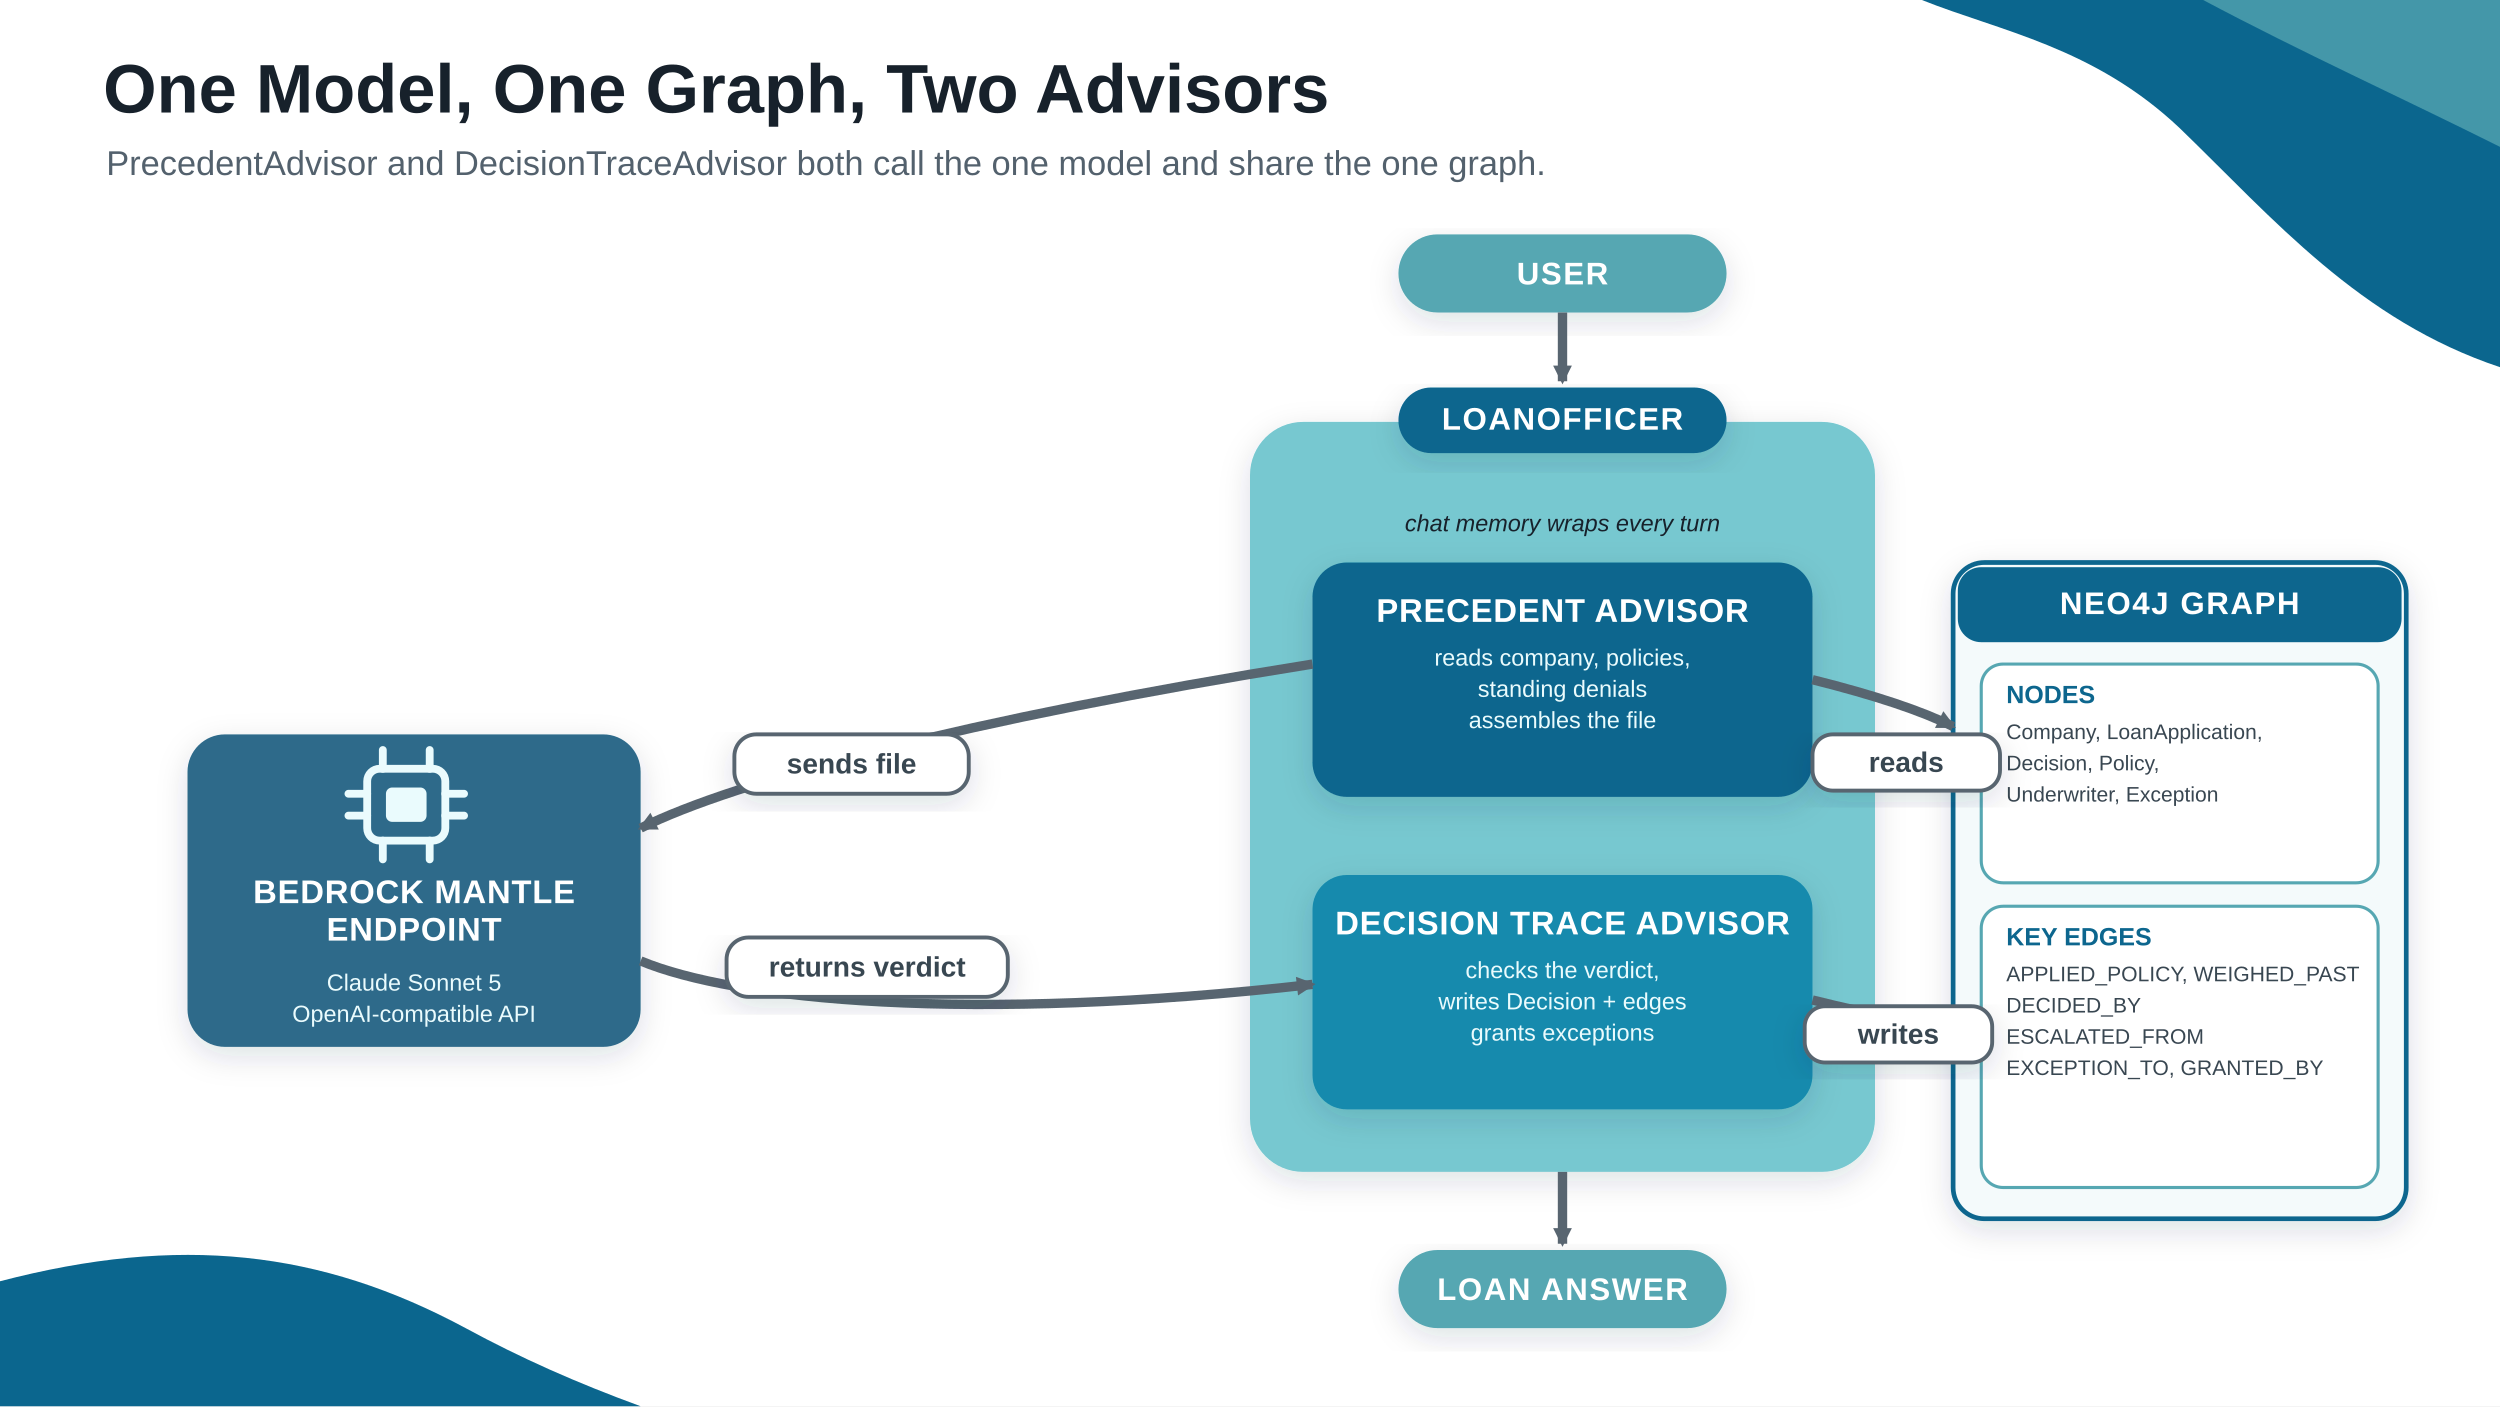
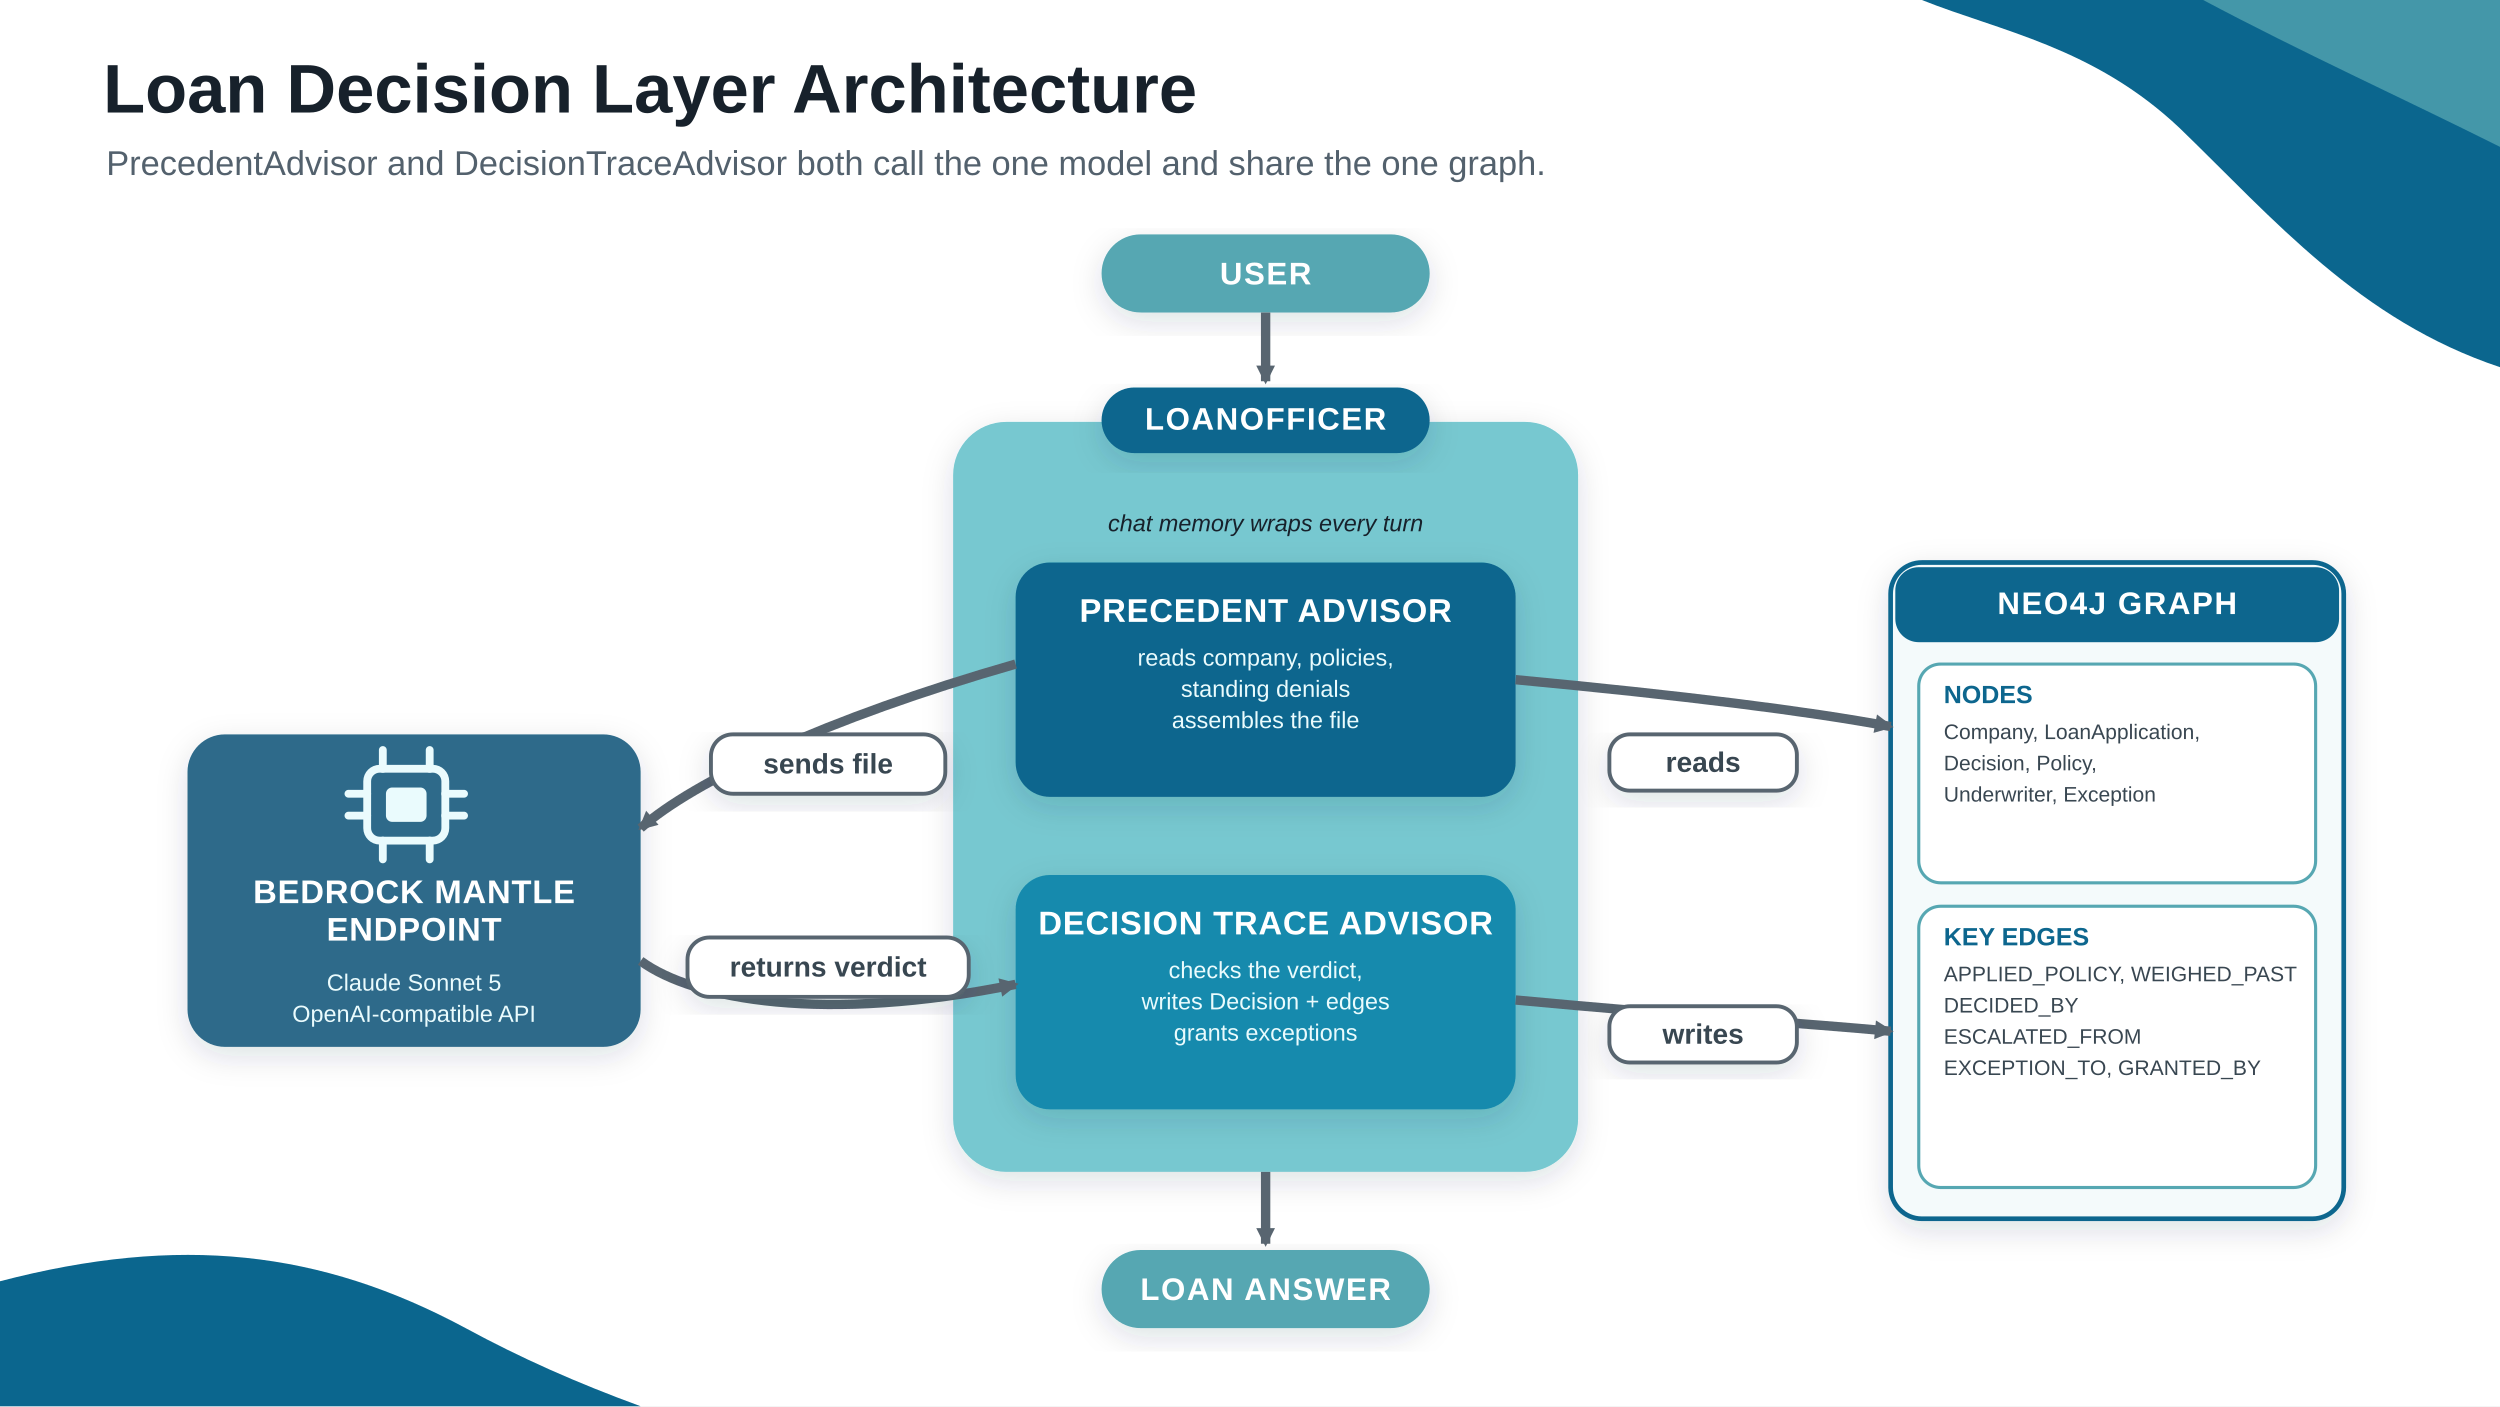
<svg xmlns="http://www.w3.org/2000/svg" viewBox="0 0 1600 900" role="img" aria-labelledby="title description" font-family="Arial, Helvetica, sans-serif">
  <defs>
    <filter id="soft-shadow" x="-20%" y="-20%" width="140%" height="150%">
      <feDropShadow dx="0" dy="6" stdDeviation="10" flood-color="#183142" flood-opacity="0.14" />
    </filter>
    <marker id="arrow" markerWidth="12" markerHeight="12" refX="10" refY="6" orient="auto" markerUnits="userSpaceOnUse">
      <path d="M0,0 L12,6 L0,12 Z" fill="#586570" />
    </marker>
    <style>
      .heading { fill: #17212B; font-size: 44px; font-weight: 700; }
      .subtitle { fill: #53616D; font-size: 22px; }
      .legend-title { fill: #0B668E; font-size: 28px; font-weight: 700; }
      .legend-copy { fill: #53616D; font-size: 17px; }
      .relationship { fill: none; stroke: #586570; stroke-width: 6; marker-end: url(#arrow); }
      .relationship-label { fill: #394651; font-size: 18px; font-weight: 700; text-anchor: middle; }
      .node-label { fill: #FFFFFF; font-size: 20px; font-weight: 700; text-anchor: middle; letter-spacing: 1px; }
      .node-label-hub { fill: #FFFFFF; font-size: 21px; font-weight: 700; text-anchor: middle; letter-spacing: 0.5px; }
      .node-copy { fill: #EAFBFD; font-size: 15px; text-anchor: middle; }
      .panel-label { fill: #0B668E; font-size: 16px; font-weight: 700; }
      .panel-copy { fill: #394651; font-size: 13.5px; }
      .wrap-copy { fill: #17212B; font-size: 15px; text-anchor: middle; font-style: italic; }
      .caption { fill: #53616D; font-size: 17px; text-anchor: end; }
    </style>
  </defs>
  <rect width="1600" height="900" fill="#FFFFFF" />
  <path d="M1230 0 H1600 V235 C1510 205 1455 140 1395 82 C1340 30 1280 20 1230 0 Z" fill="#0B668E" />
  <path d="M1410 0 H1600 V94 C1536 62 1474 34 1410 0 Z" fill="#57A7B2" opacity="0.75" />
  <path d="M0 900 V820 C115 790 205 800 298 850 C333 869 369 885 410 900 Z" fill="#0B668E" />
-   <text class="heading" x="66" y="72">One Model, One Graph, Two Advisors</text>
+   <text class="heading" x="66" y="72">Loan Decision Layer Architecture</text>
  <text class="subtitle" x="68" y="112">PrecedentAdvisor and DecisionTraceAdvisor both call the one model and share the one graph.</text>
  <g aria-label="LoanOfficer wrap" filter="url(#soft-shadow)">
-     <rect x="800" y="270" width="400" height="480" rx="34" fill="#77C8D0" />
+     <rect x="610" y="270" width="400" height="480" rx="34" fill="#77C8D0" />
  </g>
-   <text class="wrap-copy" x="1000" y="340">chat memory wraps every turn</text>
+   <text class="wrap-copy" x="810" y="340">chat memory wraps every turn</text>
  <g filter="url(#soft-shadow)">
-     <rect x="895" y="248" width="210" height="42" rx="21" fill="#0B668E" />
-     <text class="node-label" x="1000" y="275">LOANOFFICER</text>
+     <rect x="705" y="248" width="210" height="42" rx="21" fill="#0B668E" />
+     <text class="node-label" x="810" y="275">LOANOFFICER</text>
  </g>
  <g filter="url(#soft-shadow)" aria-label="User">
-     <rect x="895" y="150" width="210" height="50" rx="25" fill="#57A7B2" />
-     <text class="node-label" x="1000" y="182">USER</text>
+     <rect x="705" y="150" width="210" height="50" rx="25" fill="#57A7B2" />
+     <text class="node-label" x="810" y="182">USER</text>
  </g>
-   <path class="relationship" d="M1000 200 L1000 244" />
+   <path class="relationship" d="M810 200 L810 244" />
  <g filter="url(#soft-shadow)" aria-label="LoanAnswer">
-     <rect x="895" y="800" width="210" height="50" rx="25" fill="#57A7B2" />
-     <text class="node-label" x="1000" y="832">LOAN ANSWER</text>
+     <rect x="705" y="800" width="210" height="50" rx="25" fill="#57A7B2" />
+     <text class="node-label" x="810" y="832">LOAN ANSWER</text>
  </g>
-   <path class="relationship" d="M1000 750 L1000 796" />
+   <path class="relationship" d="M810 750 L810 796" />
  <g aria-label="PrecedentAdvisor" filter="url(#soft-shadow)">
-     <rect x="840" y="360" width="320" height="150" rx="22" fill="#0B668E" />
-     <text class="node-label-hub" x="1000" y="398">PRECEDENT ADVISOR</text>
-     <text class="node-copy" x="1000" y="426">reads company, policies,</text>
-     <text class="node-copy" x="1000" y="446">standing denials</text>
-     <text class="node-copy" x="1000" y="466">assembles the file</text>
+     <rect x="650" y="360" width="320" height="150" rx="22" fill="#0B668E" />
+     <text class="node-label-hub" x="810" y="398">PRECEDENT ADVISOR</text>
+     <text class="node-copy" x="810" y="426">reads company, policies,</text>
+     <text class="node-copy" x="810" y="446">standing denials</text>
+     <text class="node-copy" x="810" y="466">assembles the file</text>
  </g>
  <g aria-label="DecisionTraceAdvisor" filter="url(#soft-shadow)">
-     <rect x="840" y="560" width="320" height="150" rx="22" fill="#168AAD" />
-     <text class="node-label-hub" x="1000" y="598">DECISION TRACE ADVISOR</text>
-     <text class="node-copy" x="1000" y="626">checks the verdict,</text>
-     <text class="node-copy" x="1000" y="646">writes Decision + edges</text>
-     <text class="node-copy" x="1000" y="666">grants exceptions</text>
+     <rect x="650" y="560" width="320" height="150" rx="22" fill="#168AAD" />
+     <text class="node-label-hub" x="810" y="598">DECISION TRACE ADVISOR</text>
+     <text class="node-copy" x="810" y="626">checks the verdict,</text>
+     <text class="node-copy" x="810" y="646">writes Decision + edges</text>
+     <text class="node-copy" x="810" y="666">grants exceptions</text>
  </g>
  <g aria-label="Bedrock Mantle Endpoint" filter="url(#soft-shadow)">
    <rect x="120" y="470" width="290" height="200" rx="24" fill="#2D6A8A" />
    <rect x="235" y="492" width="50" height="46" rx="8" fill="none" stroke="#EAFBFD" stroke-width="5" />
    <rect x="247" y="504" width="26" height="22" rx="4" fill="#EAFBFD" />
    <path d="M245 492 V480 M275 492 V480 M245 538 V550 M275 538 V550 M235 508 H223 M235 522 H223 M285 508 H297 M285 522 H297" stroke="#EAFBFD" stroke-width="5" stroke-linecap="round" />
    <text class="node-label-hub" x="265" y="578">BEDROCK MANTLE</text>
    <text class="node-label-hub" x="265" y="602">ENDPOINT</text>
    <text class="node-copy" x="265" y="634">Claude Sonnet 5</text>
    <text class="node-copy" x="265" y="654">OpenAI-compatible API</text>
  </g>
-   <path class="relationship" d="M840 425 C 620 460 470 500 410 530" />
+   <path class="relationship" d="M650 425 C 528 460 444 500 410 530" />
  <g filter="url(#soft-shadow)">
-     <rect x="470" y="470" width="150" height="38" rx="14" fill="#FFFFFF" stroke="#586570" stroke-width="2.5" />
-     <text class="relationship-label" x="545" y="495">sends file</text>
+     <rect x="455" y="470" width="150" height="38" rx="14" fill="#FFFFFF" stroke="#586570" stroke-width="2.5" />
+     <text class="relationship-label" x="530" y="495">sends file</text>
  </g>
-   <path class="relationship" d="M410 615 C 470 640 620 655 840 630" />
+   <path class="relationship" d="M410 615 C 444 640 528 655 650 630" />
  <g filter="url(#soft-shadow)">
-     <rect x="465" y="600" width="180" height="38" rx="14" fill="#FFFFFF" stroke="#586570" stroke-width="2.5" />
-     <text class="relationship-label" x="555" y="625">returns verdict</text>
+     <rect x="440" y="600" width="180" height="38" rx="14" fill="#FFFFFF" stroke="#586570" stroke-width="2.5" />
+     <text class="relationship-label" x="530" y="625">returns verdict</text>
  </g>
  <g aria-label="Neo4j graph" filter="url(#soft-shadow)">
-     <rect x="1250" y="360" width="290" height="420" rx="20" fill="#F4FAFB" stroke="#0B668E" stroke-width="3" />
-     <rect x="1253" y="363" width="284" height="48" rx="15" fill="#0B668E" />
-     <text class="node-label" x="1395" y="393">NEO4J GRAPH</text>
-     <rect x="1268" y="425" width="254" height="140" rx="14" fill="#FFFFFF" stroke="#57A7B2" stroke-width="2" />
-     <text class="panel-label" x="1284" y="450">NODES</text>
-     <text class="panel-copy" x="1284" y="473">Company, LoanApplication,</text>
-     <text class="panel-copy" x="1284" y="493">Decision, Policy,</text>
-     <text class="panel-copy" x="1284" y="513">Underwriter, Exception</text>
-     <rect x="1268" y="580" width="254" height="180" rx="14" fill="#FFFFFF" stroke="#57A7B2" stroke-width="2" />
-     <text class="panel-label" x="1284" y="605">KEY EDGES</text>
-     <text class="panel-copy" x="1284" y="628">APPLIED_POLICY, WEIGHED_PAST</text>
-     <text class="panel-copy" x="1284" y="648">DECIDED_BY</text>
-     <text class="panel-copy" x="1284" y="668">ESCALATED_FROM</text>
-     <text class="panel-copy" x="1284" y="688">EXCEPTION_TO, GRANTED_BY</text>
+     <rect x="1210" y="360" width="290" height="420" rx="20" fill="#F4FAFB" stroke="#0B668E" stroke-width="3" />
+     <rect x="1213" y="363" width="284" height="48" rx="15" fill="#0B668E" />
+     <text class="node-label" x="1355" y="393">NEO4J GRAPH</text>
+     <rect x="1228" y="425" width="254" height="140" rx="14" fill="#FFFFFF" stroke="#57A7B2" stroke-width="2" />
+     <text class="panel-label" x="1244" y="450">NODES</text>
+     <text class="panel-copy" x="1244" y="473">Company, LoanApplication,</text>
+     <text class="panel-copy" x="1244" y="493">Decision, Policy,</text>
+     <text class="panel-copy" x="1244" y="513">Underwriter, Exception</text>
+     <rect x="1228" y="580" width="254" height="180" rx="14" fill="#FFFFFF" stroke="#57A7B2" stroke-width="2" />
+     <text class="panel-label" x="1244" y="605">KEY EDGES</text>
+     <text class="panel-copy" x="1244" y="628">APPLIED_POLICY, WEIGHED_PAST</text>
+     <text class="panel-copy" x="1244" y="648">DECIDED_BY</text>
+     <text class="panel-copy" x="1244" y="668">ESCALATED_FROM</text>
+     <text class="panel-copy" x="1244" y="688">EXCEPTION_TO, GRANTED_BY</text>
  </g>
-   <path class="relationship" d="M1160 435 C 1200 445 1230 455 1250 465" />
+   <path class="relationship" d="M970 435 C 1076 445 1157 455 1210 465" />
  <g filter="url(#soft-shadow)">
-     <rect x="1160" y="470" width="120" height="36" rx="13" fill="#FFFFFF" stroke="#586570" stroke-width="2.5" />
-     <text class="relationship-label" x="1220" y="494">reads</text>
+     <rect x="1030" y="470" width="120" height="36" rx="13" fill="#FFFFFF" stroke="#586570" stroke-width="2.5" />
+     <text class="relationship-label" x="1090" y="494">reads</text>
  </g>
-   <path class="relationship" d="M1160 640 C 1200 650 1230 655 1250 660" />
+   <path class="relationship" d="M970 640 C 1076 650 1157 655 1210 660" />
  <g filter="url(#soft-shadow)">
-     <rect x="1155" y="644" width="120" height="36" rx="13" fill="#FFFFFF" stroke="#586570" stroke-width="2.5" />
-     <text class="relationship-label" x="1215" y="668">writes</text>
+     <rect x="1030" y="644" width="120" height="36" rx="13" fill="#FFFFFF" stroke="#586570" stroke-width="2.5" />
+     <text class="relationship-label" x="1090" y="668">writes</text>
  </g>
</svg>
